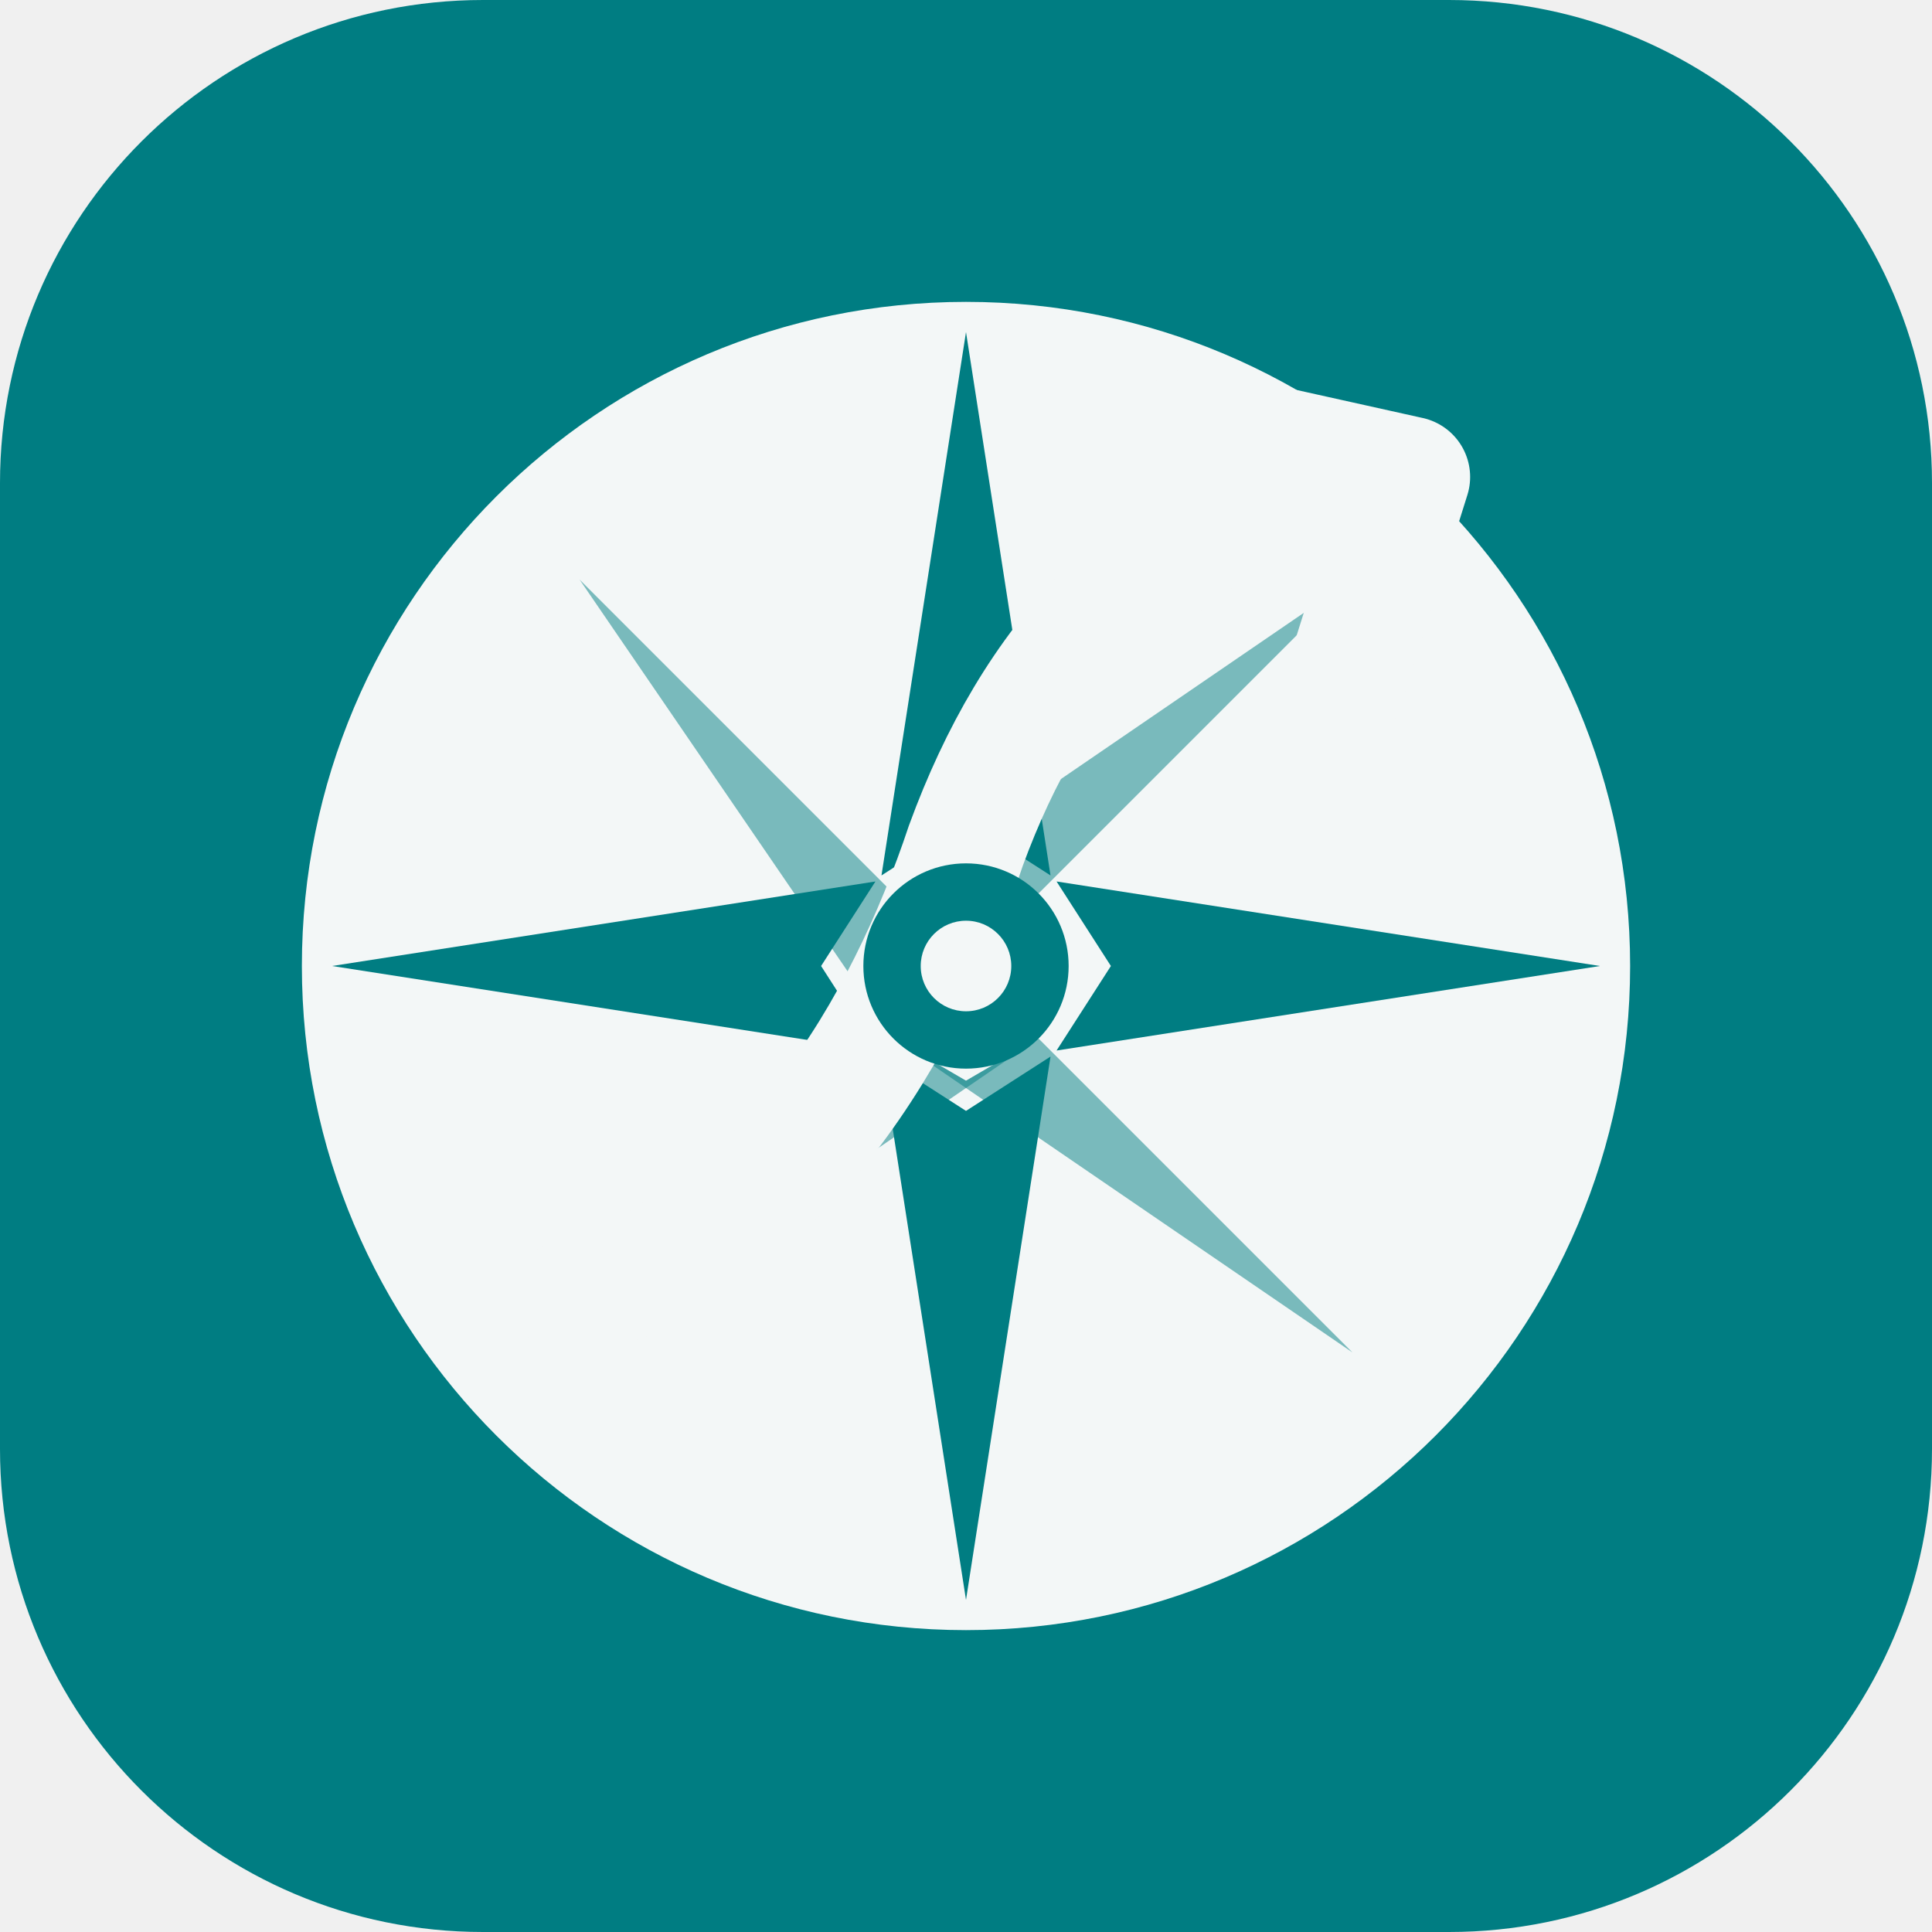
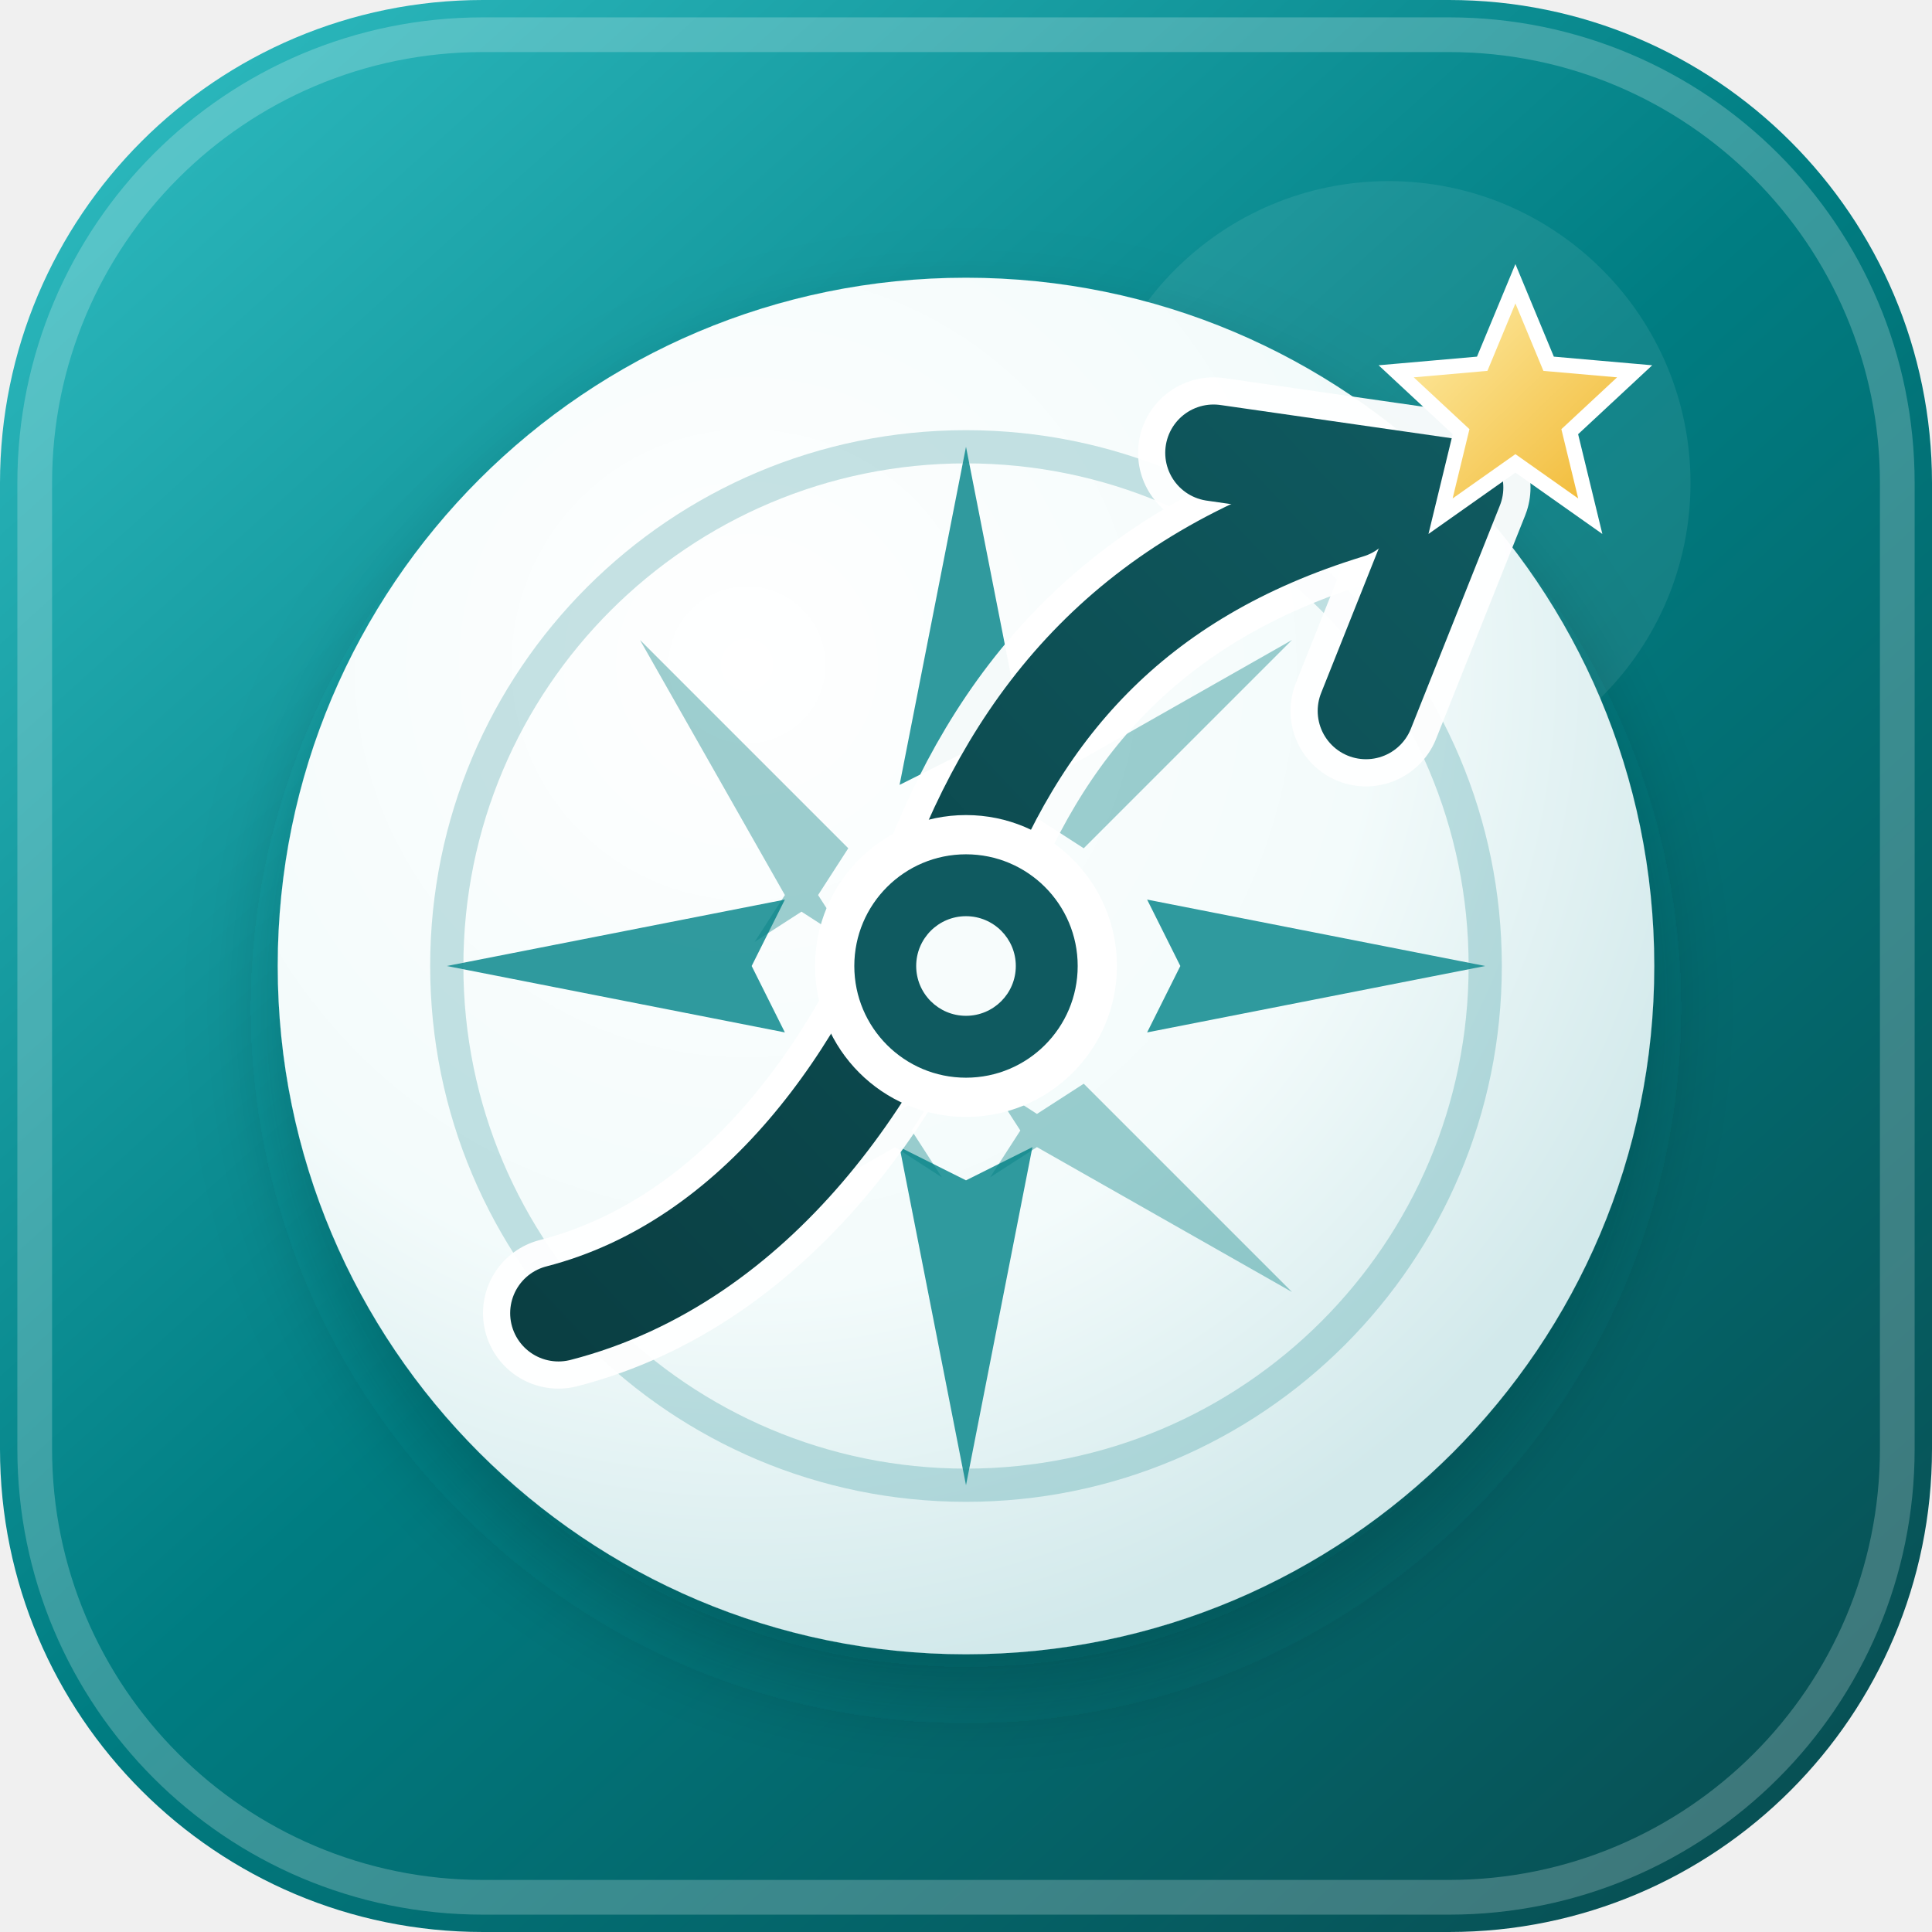
<svg xmlns="http://www.w3.org/2000/svg" viewBox="0 0 64 64" role="img" aria-label="Pronti? VIA!">
-   <rect width="64" height="64" rx="16" fill="#007d82" />
-   <circle cx="32" cy="32" r="22" fill="#f3f7f7" />
-   <g fill="#007d82">
-     <polygon points="32,11 34.8,29 32,27.2 29.2,29" />
-     <polygon points="32,53 29.2,35 32,36.8 34.8,35" />
-     <polygon points="11,32 29,29.2 27.2,32 29,34.8" />
-     <polygon points="53,32 35,34.8 36.8,32 35,29.2" />
-     <polygon points="19.2,19.2 29.6,29.6 28.2,32 29.6,34.4" opacity=".5" />
-     <polygon points="44.8,19.2 34.4,29.6 32,28.2 29.6,29.6" opacity=".5" />
-     <polygon points="44.8,44.8 34.4,34.4 32,35.8 29.6,34.4" opacity=".5" />
-     <polygon points="19.2,44.8 29.6,34.4 32,35.8 34.4,34.4" opacity=".5" />
+   <defs>
+     <linearGradient id="pvBg" x1="6" y1="2" x2="60" y2="62" gradientUnits="userSpaceOnUse">
+       <stop offset="0%" stop-color="#2bb7bc" />
+       <stop offset="48%" stop-color="#007d82" />
+       <stop offset="100%" stop-color="#084e52" />
+     </linearGradient>
+     <radialGradient id="pvDisc" cx="34%" cy="28%" r="74%">
+       <stop offset="0%" stop-color="#ffffff" />
+       <stop offset="62%" stop-color="#f3fbfb" />
+       <stop offset="100%" stop-color="#d2e9eb" />
+     </radialGradient>
+     <linearGradient id="pvPath" x1="18" y1="44" x2="50" y2="14" gradientUnits="userSpaceOnUse">
+       <stop offset="0%" stop-color="#0a3f43" />
+       <stop offset="100%" stop-color="#0f5a60" />
+     </linearGradient>
+     <linearGradient id="pvStar" x1="0" y1="0" x2="1" y2="1">
+       <stop offset="0%" stop-color="#fff1b0" />
+       <stop offset="100%" stop-color="#f0b429" />
+     </linearGradient>
+     <filter id="pvSoft" x="-25%" y="-25%" width="150%" height="150%">
+       <feDropShadow dx="0" dy="1.4" stdDeviation="1.4" flood-color="#002f32" flood-opacity=".25" />
+     </filter>
+   </defs>
+   <rect width="64" height="64" rx="16" fill="url(#pvBg)" />
+   <rect x="1.15" y="1.15" width="61.7" height="61.7" rx="14.85" fill="none" stroke="rgba(255,255,255,.22)" stroke-width="1.15" />
+   <circle cx="46" cy="16" r="10" fill="rgba(255,255,255,.08)" />
+   <circle cx="32" cy="32" r="22.8" fill="url(#pvDisc)" filter="url(#pvSoft)" />
+   <circle cx="32" cy="32" r="17.2" fill="none" stroke="#007d82" stroke-width="1.1" opacity=".22" />
+   <g fill="#1a8f94" opacity=".9">
+     <path d="M32 14.8l2.2 11.2L32 24.9l-2.2 1.1z" />
+     <path d="M32 49.2l-2.2-11.2L32 39.1l2.2-1.1z" />
+     <path d="M14.8 32l11.2-2.2L24.9 32l1.1 2.2z" />
+     <path d="M49.2 32l-11.2 2.2L39.1 32l-1.1-2.2z" />
  </g>
-   <path d="M19 43c7-2 11-9 13-15 2.2-6 6-10.5 13-12.5" fill="none" stroke="#f3f7f7" stroke-width="4" stroke-linecap="round" />
-   <path d="M39.5 14.2l7.2 1.6-2.2 7" fill="none" stroke="#f3f7f7" stroke-width="4" stroke-linecap="round" stroke-linejoin="round" />
-   <circle cx="32" cy="32" r="3.4" fill="#007d82" />
-   <circle cx="32" cy="32" r="1.5" fill="#f3f7f7" />
+   <g fill="#007d82" opacity=".38">
+     <path d="M21.2 21.2l6.9 6.9-1 1.55 1 1.55-1.55-1-1.55 1 1-1.55z" />
+     <path d="M42.8 21.2l-6.9 6.9-1.55-1-1.55 1 1-1.55-1-1.55 1.55 1z" />
+     <path d="M42.8 42.8l-6.9-6.9-1.55 1-1.55-1 1 1.55-1 1.55 1.55-1z" />
+     <path d="M21.2 42.8l6.9-6.9 1.55 1 1.55-1-1 1.55 1 1.55-1.55-1z" />
+   </g>
+   <path d="M18.5 43.5c6.6-1.7 10.9-8 13-13.9 2.2-6 6-10.5 13.2-12.7" fill="none" stroke="#fff" stroke-width="5" stroke-linecap="round" opacity=".95" />
+   <path d="M40.2 15l8 1.15-2.95 7.4" fill="none" stroke="#fff" stroke-width="5" stroke-linecap="round" stroke-linejoin="round" opacity=".95" />
+   <path d="M18.5 43.5c6.6-1.7 10.9-8 13-13.9 2.2-6 6-10.5 13.2-12.7" fill="none" stroke="url(#pvPath)" stroke-width="3.2" stroke-linecap="round" />
+   <path d="M40.2 15l8 1.15-2.95 7.4" fill="none" stroke="url(#pvPath)" stroke-width="3.2" stroke-linecap="round" stroke-linejoin="round" />
+   <circle cx="32" cy="32" r="4.35" fill="#0f5a60" stroke="#fff" stroke-width="1.3" />
+   <circle cx="32" cy="32" r="1.65" fill="#f7fcfc" />
+   <g transform="translate(50.2 13.6)">
+     <path d="M0-4.2l1.1 2.65 2.85.25-2.15 2 .68 2.8L0 1.75l-2.48 1.75.68-2.8-2.15-2 2.85-.25z" fill="url(#pvStar)" stroke="#fff" stroke-width=".5" />
+   </g>
</svg>
